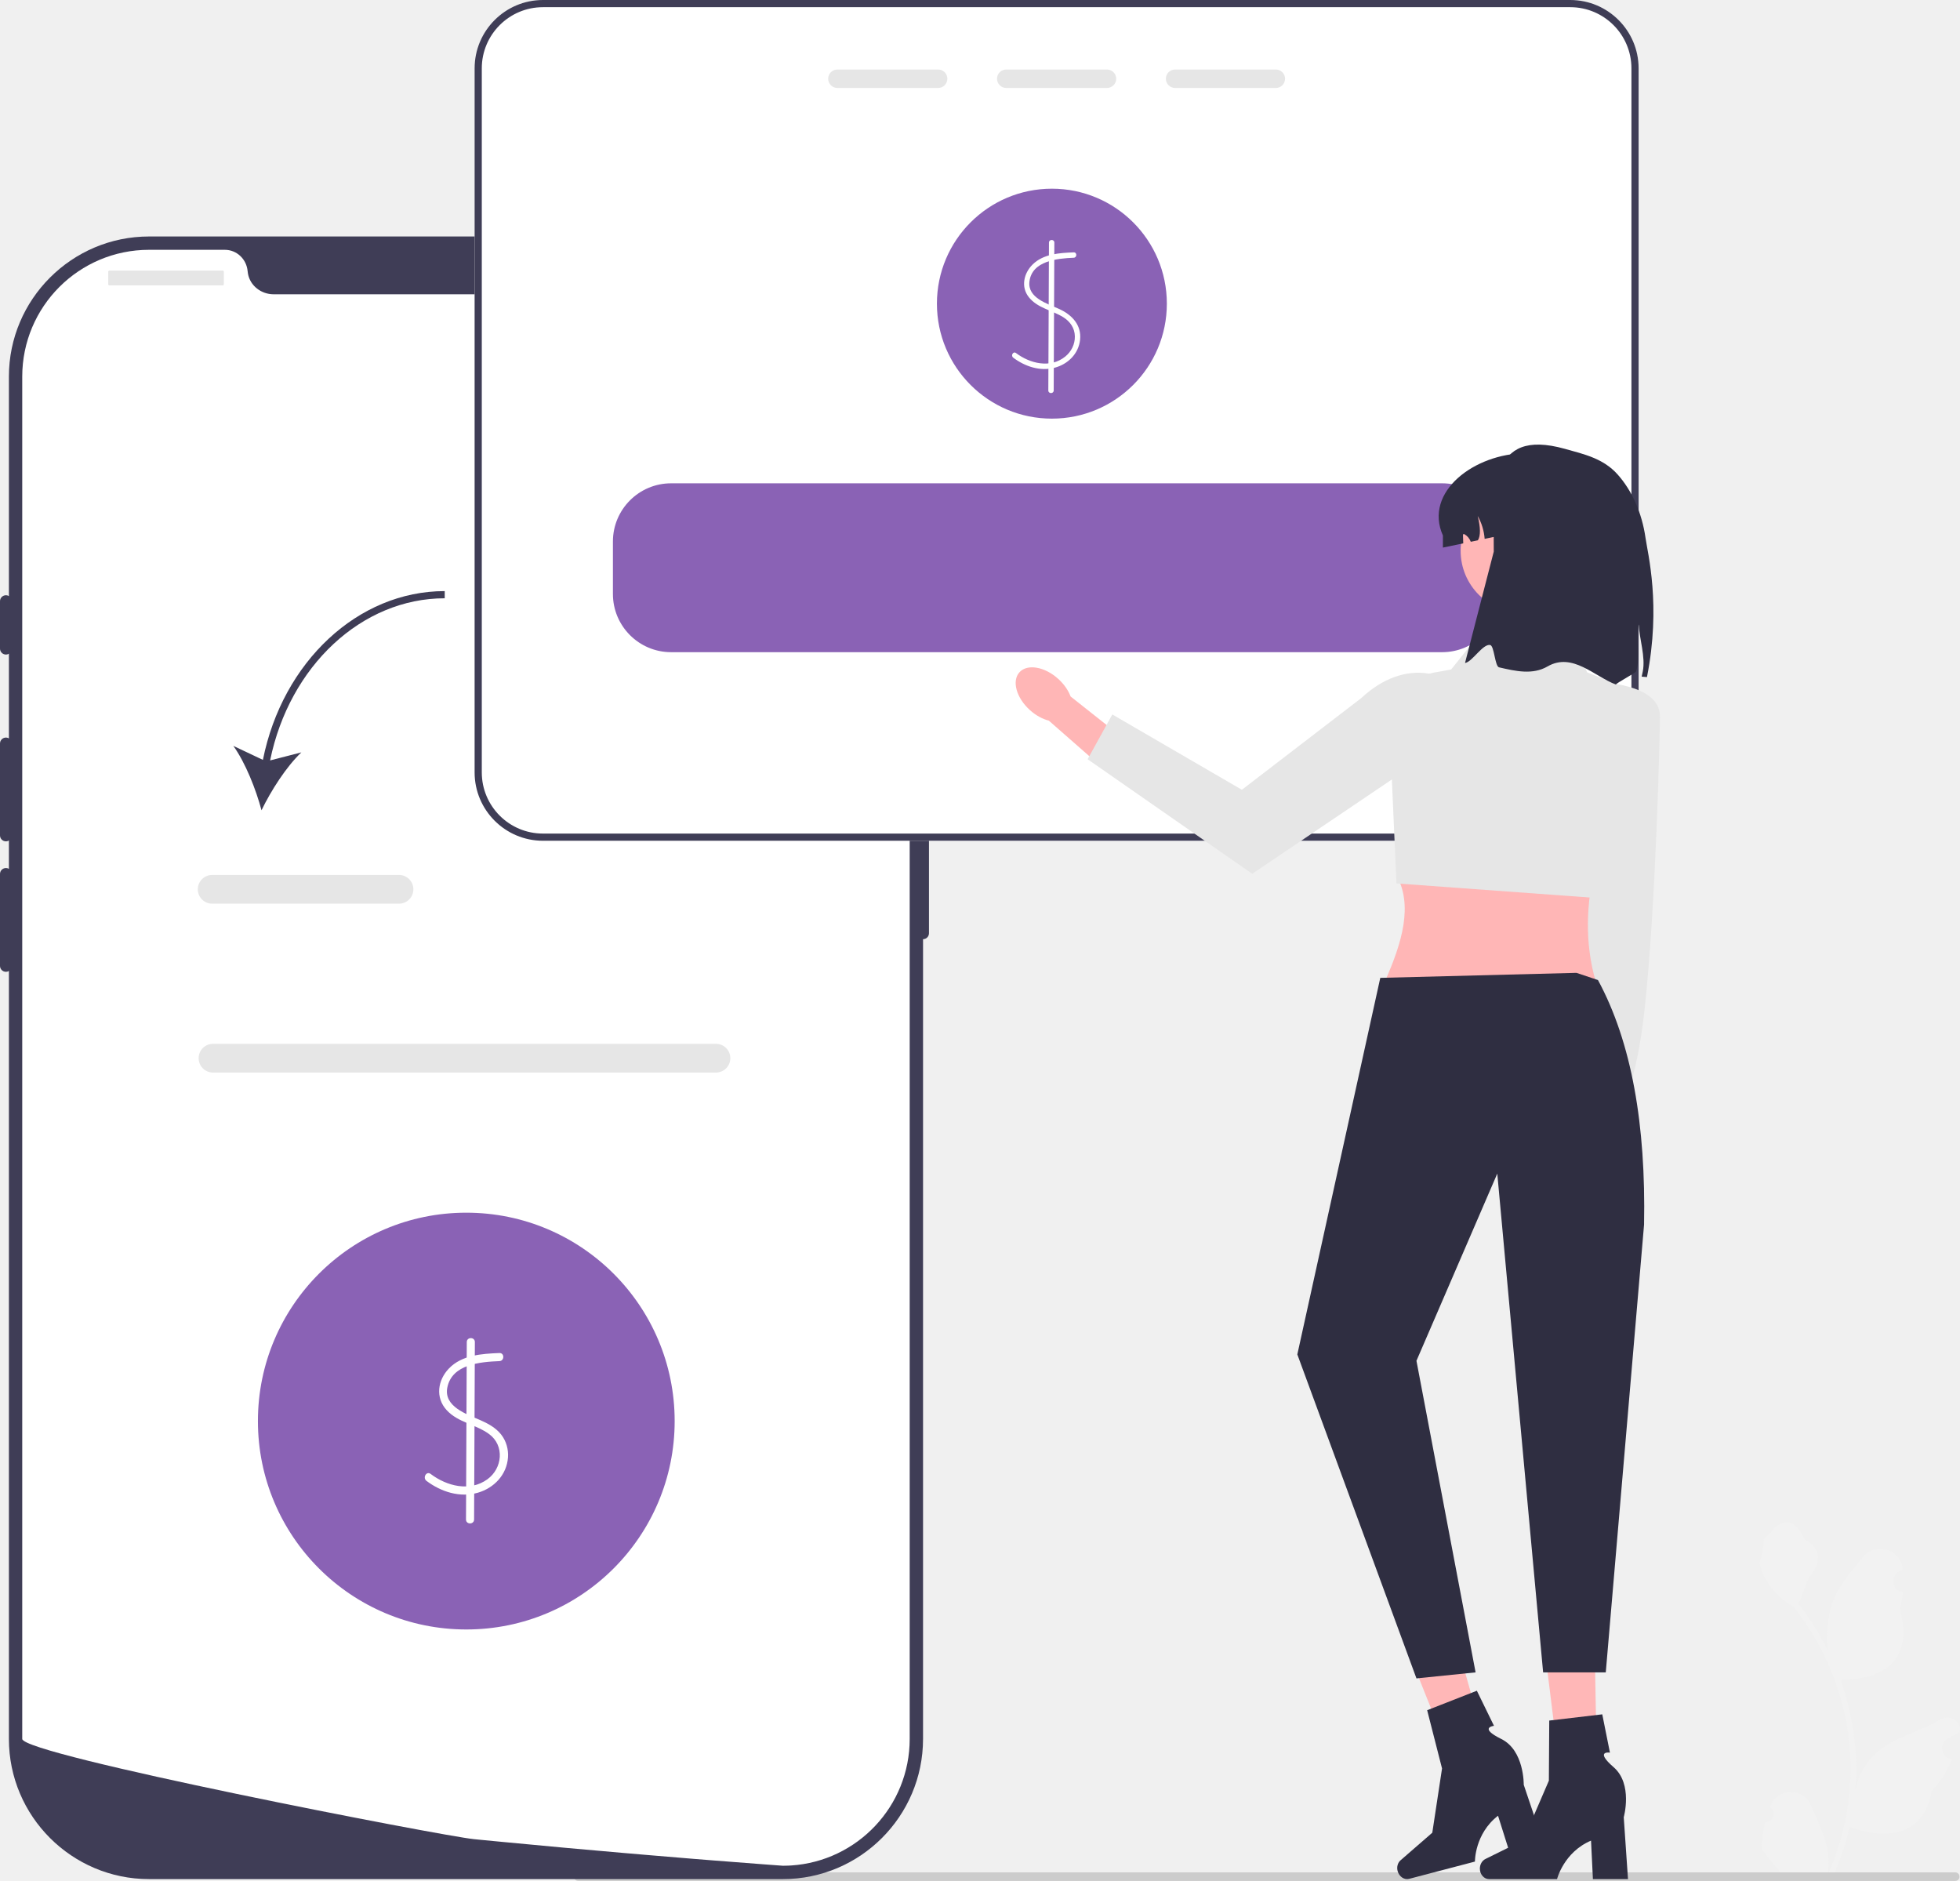
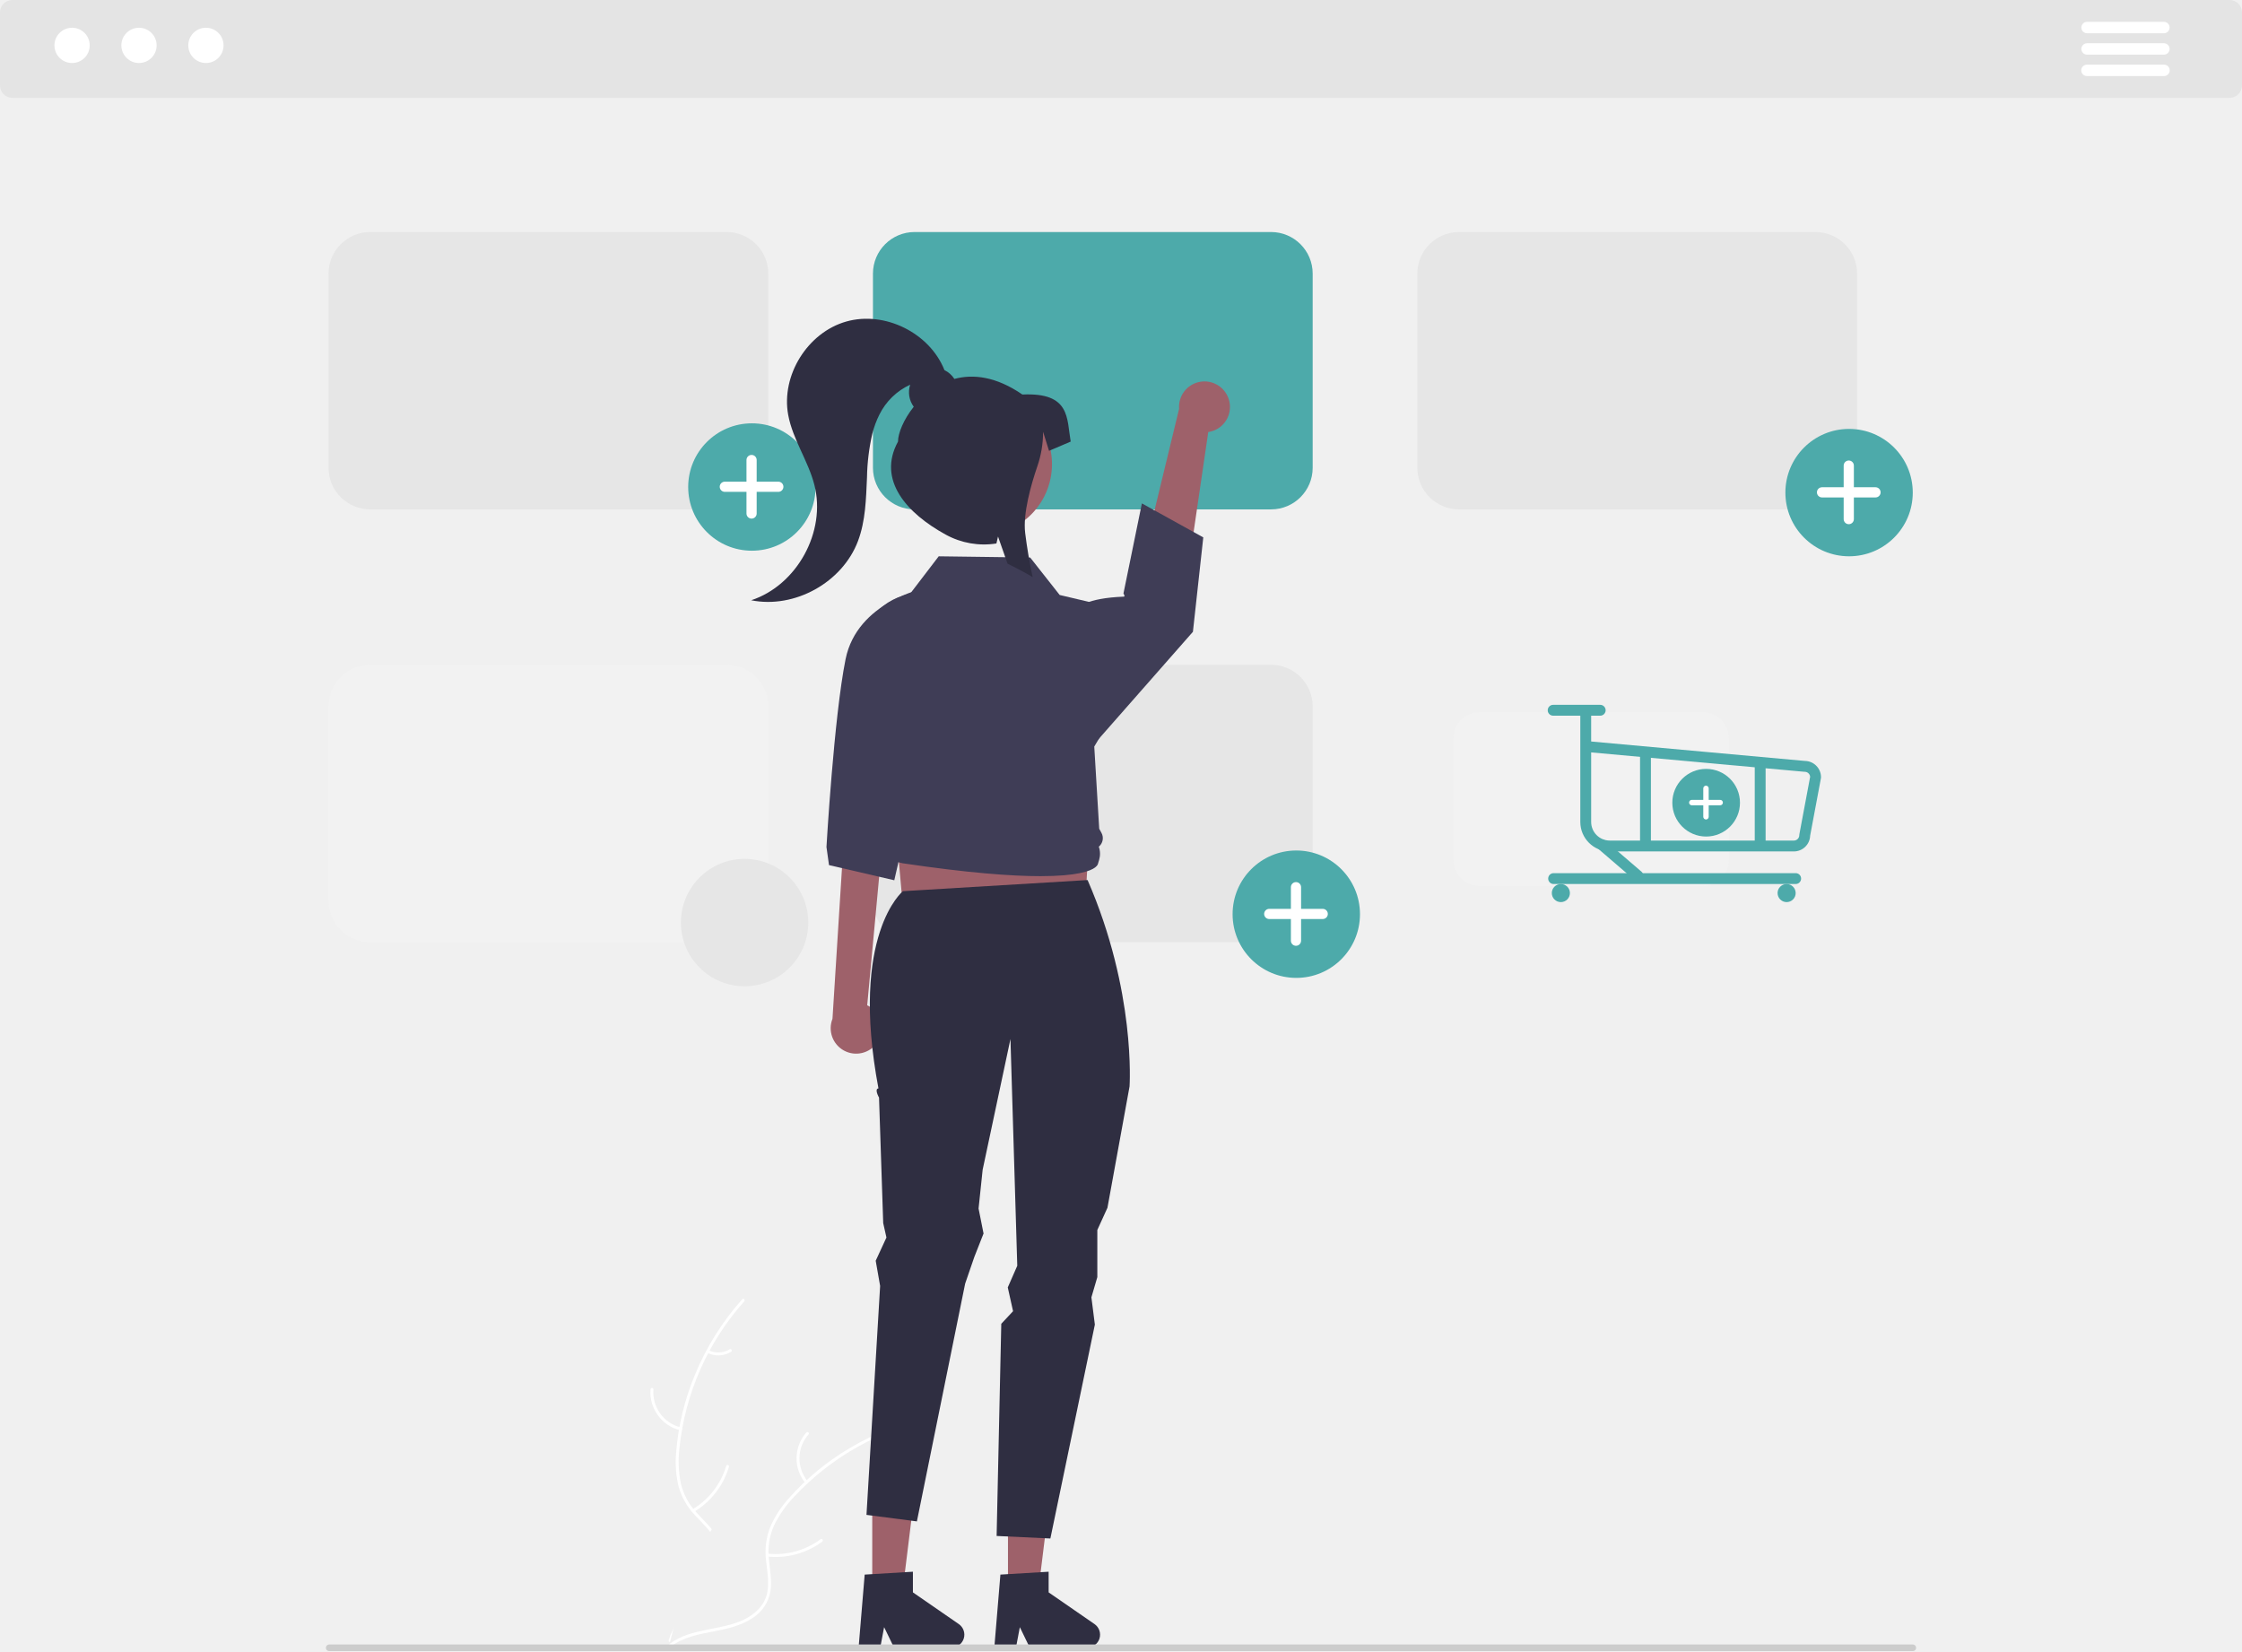
- <svg xmlns="http://www.w3.org/2000/svg" viewBox="0 0 545.563 523.501">
-   <path d="M491.304,507.168c2.066,.129,3.208-2.437,1.645-3.933l-.155-.618c.02-.05,.041-.099,.062-.148,2.089-4.982,9.17-4.947,11.241,.042,1.839,4.428,4.179,8.864,4.756,13.546,.258,2.067,.142,4.172-.316,6.2,4.308-9.411,6.575-19.687,6.575-30.021,0-2.597-.142-5.193-.433-7.783-.239-2.119-.568-4.224-.995-6.31-2.306-11.277-7.299-22.018-14.5-30.99-3.462-1.892-6.349-4.851-8.093-8.397-.626-1.279-1.117-2.655-1.35-4.056,.394,.052,1.486-5.949,1.188-6.317,.549-.833,1.532-1.247,2.131-2.06,2.982-4.043,7.091-3.337,9.236,2.157,4.582,2.313,4.627,6.148,1.815,9.837-1.789,2.347-2.035,5.522-3.604,8.035,.162,.207,.329,.407,.491,.614,2.961,3.798,5.522,7.88,7.681,12.169-.61-4.766,.291-10.508,1.826-14.21,1.748-4.217,5.025-7.769,7.91-11.415,3.466-4.379,10.573-2.468,11.184,3.083,.006,.054,.012,.107,.017,.161-.429,.242-.848,.499-1.259,.77-2.339,1.547-1.531,5.174,1.241,5.602l.063,.01c-.155,1.544-.42,3.074-.807,4.579,3.702,14.316-4.29,19.53-15.701,19.764-.252,.129-.497,.258-.749,.381,1.156,3.255,2.08,6.594,2.764,9.979,.614,2.99,1.04,6.013,1.279,9.049,.297,3.83,.271,7.68-.052,11.503l.019-.136c.82-4.211,3.107-8.145,6.427-10.87,4.946-4.063,11.933-5.559,17.268-8.824,2.568-1.572,5.859,.459,5.411,3.437l-.022,.143c-.794,.323-1.569,.698-2.319,1.117-.429,.242-.848,.499-1.259,.77-2.339,1.547-1.531,5.174,1.241,5.602l.063,.01c.045,.006,.084,.013,.129,.019-1.363,3.236-3.262,6.239-5.639,8.829-2.315,12.497-12.256,13.683-22.89,10.044h-.006c-1.163,5.064-2.861,10.011-5.044,14.726h-18.02c-.065-.2-.123-.407-.181-.607,1.666,.103,3.346,.006,4.986-.297-1.337-1.641-2.674-3.294-4.011-4.935-.032-.032-.058-.065-.084-.097-.678-.84-1.363-1.673-2.041-2.512l-0-.001c-.042-2.578,.267-5.147,.879-7.64l.001-0Z" fill="#f2f2f2" />
-   <path d="M159.753,522.311c0,.66,.53,1.19,1.19,1.19h383.29c.66,0,1.19-.53,1.19-1.19,0-.66-.53-1.19-1.19-1.19H160.943c-.66,0-1.19,.53-1.19,1.19Z" fill="#ccc" />
-   <g>
-     <path d="M217.914,522.994H41.489c-21.512,0-39.013-17.501-39.013-39.014V104.831c0-21.512,17.501-39.013,39.013-39.013H217.914c21.512,0,39.013,17.501,39.013,39.013V483.98c0,21.512-17.501,39.014-39.013,39.014Z" fill="#3f3d56" />
-     <path d="M256.927,205.281c-.91,0-1.65,.74-1.65,1.65v52.815c0,.91,.74,1.65,1.65,1.65s1.65-.74,1.65-1.65v-52.815c0-.91-.74-1.65-1.65-1.65Z" fill="#3f3d56" />
-     <path d="M253.213,104.831V483.973c0,18.724-14.573,34.041-33.001,35.229h-.008c-.272,.017-.545,.033-.825,.041-.487,.025-.974,.033-1.469,.033,0,0-1.816-.132-5.133-.38-3.35-.248-8.227-.619-14.309-1.106-1.824-.14-3.747-.297-5.777-.462-4.044-.33-8.483-.693-13.245-1.106-1.898-.157-3.862-.33-5.867-.503-10.249-.883-21.728-1.915-33.834-3.086-2.047-.19-4.11-.388-6.189-.594-.545-.058-1.098-.107-1.65-.165-8.632-.85-125.716-23.478-125.716-27.901V104.831c0-19.5,15.803-35.303,35.303-35.303h21.076c3.367,0,6.074,2.624,6.363,5.983,.025,.223,.05,.446,.091,.668,.611,3.375,3.705,5.727,7.138,5.727h107.082c3.433,0,6.528-2.352,7.138-5.727,.041-.223,.066-.446,.091-.668,.289-3.359,2.996-5.983,6.362-5.983h21.076c19.5,0,35.303,15.803,35.303,35.303Z" fill="#fff" />
-     <path d="M1.65,165.67c-.91,0-1.65,.74-1.65,1.65v13.204c0,.91,.74,1.65,1.65,1.65s1.65-.74,1.65-1.65v-13.204c0-.91-.74-1.65-1.65-1.65Z" fill="#3f3d56" />
-     <path d="M1.65,205.281c-.91,0-1.65,.74-1.65,1.65v25.582c0,.91,.74,1.65,1.65,1.65s1.65-.74,1.65-1.65v-25.582c0-.91-.74-1.65-1.65-1.65Z" fill="#3f3d56" />
-     <path d="M1.65,241.591c-.91,0-1.65,.74-1.65,1.65v25.582c0,.91,.74,1.65,1.65,1.65s1.65-.74,1.65-1.65v-25.582c0-.91-.74-1.65-1.65-1.65Z" fill="#3f3d56" />
-     <rect x="30.121" y="75.308" width="32.184" height="4.126" rx=".31" ry=".31" fill="#e6e6e6" />
-     <circle cx="202.049" cy="76.133" r="3.301" fill="#e6e6e6" />
-     <circle cx="211.127" cy="76.133" r="3.301" fill="#e6e6e6" />
-     <circle cx="220.204" cy="76.133" r="3.301" fill="#e6e6e6" />
+ <svg xmlns="http://www.w3.org/2000/svg" data-name="Layer 1" viewBox="0 0 803.052 591.375">
+   <path d="M997.078,189.375H202.922a4.453,4.453,0,0,1-4.448-4.448v-26.166a4.453,4.453,0,0,1,4.448-4.448H997.078a4.453,4.453,0,0,1,4.448,4.448V184.927A4.453,4.453,0,0,1,997.078,189.375Z" transform="translate(-198.4738 -154.3125)" fill="#e4e4e4" />
+   <circle id="a35e044f-57c7-4e60-ba2c-0b63f07d3a91" data-name="a7a88a4d-66b2-4c09-a29b-e65e87e57a01" cx="25.815" cy="16.255" r="6.316" fill="#fff" />
+   <circle id="b8ca9947-3ca9-4995-aa34-7c8526cbf832" data-name="ecd091ab-fa27-42b2-b94f-bd1073aab054" cx="49.787" cy="16.255" r="6.316" fill="#fff" />
+   <circle id="a31b64b8-966e-40be-99c3-e775622dac5b" data-name="a332723e-32dc-4e13-8ae5-d2643a7feb7f" cx="73.76" cy="16.255" r="6.316" fill="#fff" />
+   <path d="M973.591,166.221H945.987a2.045,2.045,0,0,1,0-4.089h27.604a2.045,2.045,0,0,1,.008,4.089Z" transform="translate(-198.4738 -154.3125)" fill="#fff" />
+   <path d="M973.591,173.889H945.987a2.045,2.045,0,0,1,0-4.089h27.604a2.045,2.045,0,0,1,.008,4.089Z" transform="translate(-198.4738 -154.3125)" fill="#fff" />
+   <path d="M973.591,181.556H945.987a2.045,2.045,0,0,1,0-4.09h27.604a2.045,2.045,0,0,1,.008,4.09Z" transform="translate(-198.4738 -154.3125)" fill="#fff" />
+   <path d="M424.917,674.276c2.922-23.498,17.485-46.651,39.895-54.298a109.098,109.098,0,0,0,.005,74.904c3.444,9.315,8.244,19.316,5.004,28.704-2.015,5.841-6.946,10.311-12.457,13.105-5.511,2.794-11.628,4.126-17.668,5.432l-1.189.983C428.92,721.456,421.995,697.775,424.917,674.276Z" transform="translate(-198.4738 -154.3125)" fill="#f0f0f0" />
+   <path d="M465.034,620.423a93.25,93.25,0,0,0-23.182,52.481,40.156,40.156,0,0,0,.457,12.574,23.032,23.032,0,0,0,5.728,10.683c2.582,2.837,5.551,5.439,7.399,8.854a14.102,14.102,0,0,1,.689,11.513c-1.631,4.678-4.846,8.491-8.119,12.111-3.634,4.019-7.473,8.135-9.018,13.463-.187.646-1.178.317-.991-.327,2.688-9.27,11.686-14.535,15.977-22.884,2.002-3.896,2.843-8.419.966-12.531-1.642-3.596-4.701-6.283-7.34-9.132a24.577,24.577,0,0,1-5.99-10.237,37.123,37.123,0,0,1-.939-12.51,90.469,90.469,0,0,1,6.607-27.493A94.904,94.904,0,0,1,464.344,619.641c.446-.5,1.134.286.691.783Z" transform="translate(-198.4738 -154.3125)" fill="#fff" />
+   <path d="M442.134,666.589A13.991,13.991,0,0,1,431.484,651.933a.522.522,0,0,1,1.043.052,12.955,12.955,0,0,0,9.934,13.612C443.114,665.753,442.783,666.743,442.134,666.589Z" transform="translate(-198.4738 -154.3125)" fill="#fff" />
+   <path d="M446.539,694.895a26.965,26.965,0,0,0,12.042-15.53c.189-.645,1.18-.317.991.327a28.048,28.048,0,0,1-12.563,16.135C446.43,696.17,445.964,695.236,446.539,694.895Z" transform="translate(-198.4738 -154.3125)" fill="#fff" />
+   <path d="M452.334,637.954a7.919,7.919,0,0,0,7.505-.381c.574-.35,1.04.584.469.932a8.874,8.874,0,0,1-8.301.44.539.539,0,0,1-.332-.659A.524.524,0,0,1,452.334,637.954Z" transform="translate(-198.4738 -154.3125)" fill="#fff" />
+   <path d="M533.121,661.949c-.352.229-.704.458-1.057.696a104.292,104.292,0,0,0-13.335,10.411c-.326.291-.652.59-.969.89a109.948,109.948,0,0,0-23.878,32.687,106.772,106.772,0,0,0-5.849,15.132c-2.158,7.161-3.928,15.097-8.2,20.954a18.318,18.318,0,0,1-1.427,1.762H439.8c-.088-.044-.176-.079-.264-.123l-1.541.07c.062-.273.132-.555.194-.828.035-.159.079-.317.114-.476.026-.106.053-.211.071-.308.009-.035.018-.07.026-.097.018-.097.044-.185.062-.273q.581-2.365,1.198-4.73c0-.009,0-.009.009-.018a156.995,156.995,0,0,1,13.212-34.686c.176-.326.352-.661.546-.987a101.885,101.885,0,0,1,9.152-13.881,90.071,90.071,0,0,1,5.998-6.861,74.901,74.901,0,0,1,18.743-14.04c13.846-7.311,29.877-10.112,44.674-5.646C532.373,661.712,532.743,661.826,533.121,661.949Z" transform="translate(-198.4738 -154.3125)" fill="#f0f0f0" />
+   <path d="M533.035,662.439A93.25,93.25,0,0,0,482.928,690.386a40.157,40.157,0,0,0-7.205,10.314,23.032,23.032,0,0,0-1.858,11.978c.354,3.819,1.158,7.685.577,11.524a14.103,14.103,0,0,1-6.381,9.607c-4.119,2.753-8.981,3.862-13.774,4.782-5.321,1.021-10.865,1.997-15.306,5.32-.538.403-1.132-.456-.594-.858,7.727-5.783,18.082-4.569,26.535-8.652,3.944-1.905,7.338-5.01,8.316-9.424.854-3.86.029-7.847-.363-11.711a24.577,24.577,0,0,1,1.38-11.78,37.125,37.125,0,0,1,6.782-10.553,90.47,90.47,0,0,1,21.828-17.973,94.904,94.904,0,0,1,30.09-11.561c.657-.13.733.911.08,1.041Z" transform="translate(-198.4738 -154.3125)" fill="#fff" />
+   <path d="M486.955,685.512a13.99,13.99,0,0,1,.321-18.113c.445-.502,1.247.166.801.669a12.955,12.955,0,0,0-.264,16.85C488.241,685.435,487.38,686.026,486.955,685.512Z" transform="translate(-198.4738 -154.3125)" fill="#fff" />
+   <path d="M473.43,710.765a26.966,26.966,0,0,0,18.965-5.15c.54-.401,1.133.458.594.858a28.048,28.048,0,0,1-19.746,5.319C472.575,711.718,472.765,710.691,473.43,710.765Z" transform="translate(-198.4738 -154.3125)" fill="#fff" />
+   <path d="M512.339,668.791a7.919,7.919,0,0,0,6.222,4.214c.669.066.479,1.092-.186,1.027a8.874,8.874,0,0,1-6.893-4.647.539.539,0,0,1,.132-.726.524.524,0,0,1,.726.132Z" transform="translate(-198.4738 -154.3125)" fill="#fff" />
+   <path d="M458.767,336.757H331.041a14.904,14.904,0,0,1-14.887-14.888V252.304A14.903,14.903,0,0,1,331.041,237.417H458.767a14.903,14.903,0,0,1,14.887,14.887v69.565A14.904,14.904,0,0,1,458.767,336.757Z" transform="translate(-198.4738 -154.3125)" fill="#e6e6e6" />
+   <path d="M653.767,336.757H526.041a14.904,14.904,0,0,1-14.887-14.888V252.304A14.903,14.903,0,0,1,526.041,237.417H653.767a14.903,14.903,0,0,1,14.887,14.887v69.565A14.904,14.904,0,0,1,653.767,336.757Z" transform="translate(-198.4738 -154.3125)" fill="#4daaaa" />
+   <path d="M848.767,336.757H721.041a14.904,14.904,0,0,1-14.887-14.888V252.304A14.903,14.903,0,0,1,721.041,237.417H848.767a14.903,14.903,0,0,1,14.887,14.887v69.565A14.904,14.904,0,0,1,848.767,336.757Z" transform="translate(-198.4738 -154.3125)" fill="#e6e6e6" />
+   <path d="M458.767,491.757H331.041a14.904,14.904,0,0,1-14.887-14.888V407.304A14.903,14.903,0,0,1,331.041,392.417H458.767a14.903,14.903,0,0,1,14.887,14.887v69.565A14.904,14.904,0,0,1,458.767,491.757Z" transform="translate(-198.4738 -154.3125)" fill="#f2f2f2" />
+   <path d="M653.767,491.757H526.041a14.904,14.904,0,0,1-14.887-14.888V407.304A14.903,14.903,0,0,1,526.041,392.417H653.767a14.903,14.903,0,0,1,14.887,14.887v69.565A14.904,14.904,0,0,1,653.767,491.757Z" transform="translate(-198.4738 -154.3125)" fill="#e6e6e6" />
+   <g id="e3e4f7c8-e232-44d3-85d4-7e764218aef0" data-name="aa405d94-515b-444f-88dd-2c52df39214d">
+     <circle id="fcc64bf3-a6e1-406f-af2a-c5c9529d985b" data-name="ede3a9f0-5e02-4455-ac7e-751a5f8c3692" cx="464.312" cy="327.433" r="22.812" fill="#4daaaa" />
+     <path id="a515bf60-7ad9-4961-925b-281b4504c434-467" data-name="ba039ca8-d148-45ed-9781-bacb7304e881" d="M672.258,479.83h-7.756v-7.756a1.825,1.825,0,0,0-1.825-1.825h0a1.825,1.825,0,0,0-1.825,1.825v7.756h-7.756a1.825,1.825,0,0,0-1.825,1.825h0a1.825,1.825,0,0,0,1.825,1.825h7.756v7.756a1.825,1.825,0,0,0,1.825,1.825h0a1.825,1.825,0,0,0,1.825-1.825V483.48h7.756a1.825,1.825,0,0,0,1.825-1.825h0a1.825,1.825,0,0,0-1.825-1.825h0Z" transform="translate(-198.4738 -154.3125)" fill="#fff" />
  </g>
-   <path d="M199.289,298.516H59.289c-2.206,0-4-1.794-4-4s1.794-4,4-4H199.289c2.206,0,4,1.794,4,4s-1.794,4-4,4Z" fill="#e6e6e6" />
-   <circle cx="129.791" cy="395.516" r="58" fill="#8a62b5" />
-   <path d="M139.009,376.578c-4.895,.201-10.429,.537-14.046,4.293-3.143,3.263-3.832,8.105-.645,11.589,3.196,3.493,8.165,3.965,11.848,6.69,4.326,3.2,3.692,9.529-.494,12.562-4.936,3.576-11.309,1.909-15.822-1.494-1.156-.872-2.279,1.081-1.136,1.943,4.043,3.048,9.319,4.745,14.317,3.287,4.511-1.316,8.009-4.995,8.364-9.78,.17-2.284-.48-4.601-1.9-6.404-1.499-1.903-3.658-3.074-5.841-4.027-3.757-1.641-10.227-3.763-9.134-9.104,1.324-6.474,9.204-7.087,14.487-7.304,1.443-.059,1.45-2.31,0-2.25h0Z" fill="#fff" />
-   <path d="M129.928,373.516l-.216,49.393c-.006,1.448,2.244,1.45,2.25,0l.216-49.393c.006-1.448-2.244-1.45-2.25,0h0Z" fill="#fff" />
-   <path d="M437.086,0H151.126c-10.49,0-19.02,8.53-19.02,19.02V214.98c0,10.49,8.53,19.02,19.02,19.02H437.086c10.49,0,19.02-8.53,19.02-19.02V19.02c0-10.49-8.53-19.02-19.02-19.02Z" fill="#fff" />
-   <circle cx="292.791" cy="84.516" r="32" fill="#8a62b5" />
-   <path d="M298.861,70.236c-3.961,.163-8.42,.414-11.417,3.362-2.482,2.442-3.35,6.243-1.069,9.118,2.401,3.027,6.395,3.601,9.53,5.536,1.948,1.202,3.239,3.024,3.281,5.364,.039,2.191-.972,4.239-2.663,5.612-4.148,3.37-9.805,1.975-13.729-.972-.772-.58-1.521,.722-.757,1.295,3.25,2.441,7.435,3.858,11.479,2.808,3.723-.967,6.721-3.895,7.125-7.808,.425-4.124-2.283-6.932-5.794-8.544-3.21-1.473-8.839-3.042-8.308-7.616,.675-5.817,7.795-6.469,12.323-6.655,.962-.04,.967-1.54,0-1.5h0Z" fill="#fff" />
-   <path d="M291.977,67.516l-.18,41.158c-.004,.965,1.496,.967,1.5,0l.18-41.158c.004-.965-1.496-.967-1.5,0h0Z" fill="#fff" />
-   <path d="M437.086,0H151.126c-10.49,0-19.02,8.53-19.02,19.02V214.98c0,10.49,8.53,19.02,19.02,19.02H437.086c10.49,0,19.02-8.53,19.02-19.02V19.02c0-10.49-8.53-19.02-19.02-19.02Zm17.02,214.98c0,9.39-7.63,17.02-17.02,17.02H151.126c-9.39,0-17.02-7.63-17.02-17.02V19.02c0-9.39,7.63-17.02,17.02-17.02H437.086c9.39,0,17.02,7.63,17.02,17.02V214.98Z" fill="#3f3d56" />
-   <g>
-     <path d="M261.136,19.35h-28.06c-1.41,0-2.56,1.15-2.56,2.56,0,1.42,1.15,2.57,2.56,2.57h28.06c1.41,0,2.56-1.15,2.56-2.57,0-1.41-1.15-2.56-2.56-2.56Z" fill="#e6e6e6" />
-     <path d="M308.136,19.35h-28.06c-1.41,0-2.56,1.15-2.56,2.56,0,1.42,1.15,2.57,2.56,2.57h28.06c1.41,0,2.56-1.15,2.56-2.57,0-1.41-1.15-2.56-2.56-2.56Z" fill="#e6e6e6" />
-     <path d="M355.136,19.35h-28.06c-1.41,0-2.56,1.15-2.56,2.56,0,1.42,1.15,2.57,2.56,2.57h28.06c1.41,0,2.56-1.15,2.56-2.57,0-1.41-1.15-2.56-2.56-2.56Z" fill="#e6e6e6" />
+   <g id="e103fff6-fe82-4519-942e-bf1bf1b0aca3" data-name="bbf41f8a-587e-4352-8304-6d86282586e3">
+     <circle id="add300b1-303e-47da-8a54-54886e1d1e76" data-name="e4c91425-bc08-43ed-9b2d-9a6452dd6ab0" cx="662.312" cy="176.433" r="22.812" fill="#4daaaa" />
+     <path id="ac71a829-1528-4702-ba68-9cb7b8b12af7-468" data-name="b08e8960-896e-4763-a2dc-6c3da3e5d175" d="M870.258,328.83h-7.756v-7.756a1.825,1.825,0,0,0-1.825-1.825h0a1.825,1.825,0,0,0-1.825,1.825v7.756h-7.756a1.825,1.825,0,0,0-1.825,1.825h0a1.825,1.825,0,0,0,1.825,1.825h7.756v7.756a1.825,1.825,0,0,0,1.825,1.825h0a1.825,1.825,0,0,0,1.825-1.825V332.48h7.756a1.825,1.825,0,0,0,1.825-1.825h0a1.825,1.825,0,0,0-1.825-1.825h0Z" transform="translate(-198.4738 -154.3125)" fill="#fff" />
  </g>
-   <path d="M401.416,134.516H186.796c-8.93,0-16.19,7.26-16.19,16.19v14.62c0,8.93,7.26,16.19,16.19,16.19h214.62c8.93,0,16.19-7.26,16.19-16.19v-14.62c0-8.93-7.26-16.19-16.19-16.19Z" fill="#8a62b5" />
-   <path d="M73.179,211.492l-8.23-3.899c3.376,4.711,6.284,12.068,7.841,17.922,2.637-5.453,6.887-12.126,11.094-16.112l-8.698,2.238c5.36-26.268,25.519-45.126,48.604-45.126v-2c-24.113,0-45.139,19.648-50.611,46.976Z" fill="#3f3d56" />
-   <path d="M111.058,251.516H59.058c-2.206,0-4-1.794-4-4s1.794-4,4-4h52c2.206,0,4,1.794,4,4s-1.794,4-4,4Z" fill="#e6e6e6" />
-   <g>
-     <polygon points="456.979 238.488 456.454 279.327 446.293 315.732 438.17 312.702 441.776 279.333 441.302 234.176 456.979 238.488" fill="#ffb6b6" />
-     <ellipse cx="440.63" cy="320.578" rx="9.634" ry="5.72" transform="translate(46.30757 696.6564) rotate(-79.68097)" fill="#ffb6b6" />
-     <path d="M444.648,189.861s17.407,.24,17.392,9.487c-.008,5.221-1.129,52.623-4.25,81.42-2.406,22.207-7,28-7,28l-11-25,4.857-93.906Z" fill="#e6e6e6" />
-     <path d="M444.201,273.299h-58.788c4.927-10.995,7.957-21.467,3.221-29.796l55.566-3.221c-2.777,11.244-3.116,22.28,0,33.018Z" fill="#ffb6b6" />
-     <path d="M436.953,175.856l-23.354-1.611-9.664,12.08-4.899,.891c-7.344,1.335-12.573,7.889-12.245,15.346l1.906,43.313,55.821,4.07,13.374-56.402-16.106-6.412-4.832-11.274Z" fill="#e6e6e6" />
-     <g>
-       <path d="M294.531,188.922c1.657,1.491,2.84,3.232,3.465,4.921l16.681,13.203-6.515,7.754-16.22-14.228c-1.745-.443-3.601-1.436-5.258-2.927-3.785-3.405-5.097-8.118-2.93-10.527,2.167-2.409,6.992-1.601,10.777,1.804h0Z" fill="#ffb6b6" />
-       <path d="M412.468,200.037v0l-63.916,43.159-45.817-31.884,6.879-12.46,36.06,20.957,33.255-25.534c11.842-11.123,26.684-8.967,33.539,5.762Z" fill="#e6e6e6" />
-     </g>
-     <circle cx="423.891" cy="153.302" r="17.326" fill="#ffb6b6" />
-     <path d="M447.441,149.046v3.36l-19.54-5.5-14.65,3.07c-.17-2.23-.83-4.42-1.93-6.36,.765,3.112,.851,5.519,.04,6.76l-1.97,.41c-.32-.87-.94-1.63-1.75-2.09-.08-.05-.18-.09-.27-.06-.14,.05-.15,.23-.15,.37,.02,.74,.04,1.48,.07,2.22l-5.66,1.18v-3.36c-5.43-12.218,8.882-22.79,22.91-22.9,6.33-.05,12.05,2.56,16.2,6.7,4.14,4.15,6.7,9.87,6.7,16.2Z" fill="#2f2e41" />
-     <path d="M458.433,188.444l-1.476-.122c.105-.483,.21-.959,.306-1.441,.818-4.05-.982-9.205-1.115-13.095-.694,4.111,.493,9.168-.736,13.071-.137,.434-5.476,3.232-5.623,3.66-5.909-2.161-12.063-9.066-19.032-5.033-4.121,2.385-8.824,1.34-13.503,.248-1.158-.27-1.319-5.99-2.466-6.215-2.053-.402-5.068,4.797-7,5l8-31c0-16.864-1.562-34.557,19.8-28.594,5.373,1.5,10.69,2.675,14.656,7.11,3.965,4.44,6.789,10.646,7.789,17.713,.603,4.263,4.367,18.739,.397,38.7Z" fill="#2f2e41" />
-     <g>
-       <polygon points="444.638 500.18 435.102 500.405 429.786 457.561 443.859 457.228 444.638 500.18" fill="#ffb7b7" />
-       <path d="M411.919,520.077h0c0,1.611,1.143,2.917,2.554,2.917h18.929s1.863-7.488,9.458-10.71l.524,10.71h9.765l-1.183-17.222s2.612-9.214-2.813-13.924c-5.425-4.71-1.031-4.054-1.031-4.054l-2.134-10.659-14.756,1.735-.108,16.732-7.161,16.608-10.503,5.188c-.935,.462-1.54,1.514-1.54,2.677l-0,0Z" fill="#2f2e41" />
-     </g>
-     <g>
-       <polygon points="415.624 493.198 406.457 495.836 390.443 455.743 403.972 451.85 415.624 493.198" fill="#ffb7b7" />
-       <path d="M389.025,520.746h0c.409,1.558,1.846,2.531,3.21,2.174l18.31-4.803s-.098-7.716,6.43-12.76l3.225,10.227,9.445-2.478-5.515-16.358s.189-9.575-6.254-12.754c-6.443-3.179-2.026-3.66-2.026-3.66l-4.769-9.769-13.833,5.423,4.141,16.212-2.712,17.882-8.843,7.684c-.787,.684-1.105,1.855-.81,2.981l-0,0Z" fill="#2f2e41" />
-     </g>
-     <path d="M438.791,270.768l6,2c9.381,17.326,13.358,40.334,12.831,68.078l-10.658,124.611h-17.437l-12.76-138.822-22.5,52.105,16.462,86.717-16.462,1.678-33.158-90.172,23.092-104.802,54.589-1.395Z" fill="#2f2e41" />
+   <g id="eec1f109-4866-4d4c-80db-d160015753dd" data-name="b77ad267-181d-433f-b31f-af61e58bf4a6">
+     <circle id="ad2802dd-75a3-400f-a980-dd7e255328e3" data-name="e8aef769-5476-47e9-8295-ae809767f9aa" cx="269.312" cy="174.433" r="22.812" fill="#4daaaa" />
+     <path id="a152d324-d2c4-475a-92fe-001d0469b5e0-469" data-name="efbebd4e-dbd2-4103-8d2c-f0ca8346a3bf" d="M477.258,326.83h-7.756v-7.756a1.825,1.825,0,0,0-1.825-1.825h0a1.825,1.825,0,0,0-1.825,1.825h0v7.756h-7.756a1.825,1.825,0,0,0-1.825,1.825h0a1.825,1.825,0,0,0,1.825,1.825h7.756v7.756a1.825,1.825,0,0,0,1.825,1.825h0a1.825,1.825,0,0,0,1.825-1.825V330.48h7.756a1.825,1.825,0,0,0,1.825-1.825h0a1.825,1.825,0,0,0-1.825-1.825h0Z" transform="translate(-198.4738 -154.3125)" fill="#fff" />
  </g>
+   <path d="M638.576,297.232a9.07,9.07,0,0,1-7.321,11.824l-10.548,72.001-17.303-8.451,17.404-71.87a9.119,9.119,0,0,1,17.768-3.504Z" transform="translate(-198.4738 -154.3125)" fill="#9e616a" />
+   <path d="M512.589,527.832a9.07,9.07,0,0,0-3.492-13.462l7.116-76.586-14.905,7.64-4.654,73.801a9.119,9.119,0,0,0,15.934,8.607Z" transform="translate(-198.4738 -154.3125)" fill="#9e616a" />
+   <polygon points="324.298 334.784 388.259 332.324 391.949 265.903 318.148 265.903 324.298 334.784" fill="#9e616a" />
+   <polygon points="312.427 569.355 323.357 569.354 328.556 527.197 312.425 527.197 312.427 569.355" fill="#9e616a" />
+   <path d="M508.19,718.276l17.278-1.031v7.403l16.426,11.345a4.624,4.624,0,0,1-2.627,8.429H518.697l-3.546-7.322-1.384,7.322h-7.756Z" transform="translate(-198.4738 -154.3125)" fill="#2f2e41" />
+   <polygon points="361.041 569.355 371.971 569.354 377.17 527.197 361.039 527.197 361.041 569.355" fill="#9e616a" />
+   <path d="M521.884,473.504s-19.138,15.45-8.763,70.628c-1.58.188.209,3.302.209,3.302l1.497,44.96,1.157,5.153-3.846,8.315,1.586,9.034-4.888,81.992,18.057,2.335L544.173,614.079l3.291-9.573,3.301-8.391-1.781-8.948,1.46-13.888,9.962-46.829,2.439,81.218-3.403,7.754,1.894,8.512-4.219,4.518-1.667,75.99,19.254.901,15.931-76.603-1.235-9.775,2.119-7.228V594.854l3.63-7.968,7.914-43.448s2.387-33.958-15.032-73.919Z" transform="translate(-198.4738 -154.3125)" fill="#2f2e41" />
+   <path d="M529.684,365.013s-24.172,4.78-28.337,25.395-6.845,67.263-6.845,67.263l.912,6.496,23.382,5.422,14.924-65.363Z" transform="translate(-198.4738 -154.3125)" fill="#3f3d56" />
+   <path d="M584.847,371.971s2.45-3.433,16.171-3.963c.565-.022-.135-1.143-.135-1.143l6.599-32.253,21.991,12.175-3.712,33.813L589.625,421.702Z" transform="translate(-198.4738 -154.3125)" fill="#3f3d56" />
+   <path d="M571.14,468.122c-10.353.001-25.936-1.142-49.396-4.625a7.165,7.165,0,0,1-6.014-5.999,5.424,5.424,0,0,1-.911-6.16l.022-.043-.532-.626a5.801,5.801,0,0,1-.387-7.011l-7.265-51.975a21.896,21.896,0,0,1,15.228-24.021l2.682-.835,10.142-13.266.2.002,32.561.433,10.567,13.418,17.081,4.028.044.26,3.966,22.914c2.062,11.918-2.668,16.606-8.706,27.086l1.772,29.434.804,1.461a3.959,3.959,0,0,1-.948,4.968,7.712,7.712,0,0,1,.105,4.772l-.418,1.381c.001.04-.111.601-1.013,1.286C589.099,466.239,584.43,468.122,571.14,468.122Z" transform="translate(-198.4738 -154.3125)" fill="#3f3d56" />
+   <path d="M556.804,718.276l17.278-1.031v7.403l16.426,11.345a4.624,4.624,0,0,1-2.627,8.429H567.311l-3.546-7.322-1.384,7.322h-7.756Z" transform="translate(-198.4738 -154.3125)" fill="#2f2e41" />
+   <circle cx="549.754" cy="320.563" r="25.527" transform="matrix(0.16018, -0.98709, 0.98709, 0.16018, -53.20484, 657.5572)" fill="#9e616a" />
+   <path d="M564.68,295.618c-9.356-6.435-17.595-7.415-24.363-5.59a8.897,8.897,0,0,0-3.559-3.16c-5.278-13.3-21.342-21.287-35.127-17.405-13.874,3.908-23.448,19.277-20.837,33.453,1.618,8.787,7.148,16.396,9.372,25.049,4.306,16.751-6.198,35.94-22.629,41.34,15.558,3.124,32.683-6.379,38.264-21.233,2.711-7.215,2.874-15.092,3.219-22.792a75.564,75.564,0,0,1,1.943-15.783,33.722,33.722,0,0,1,2.512-6.72A22.997,22.997,0,0,1,524.481,292.099a8.778,8.778,0,0,0,1.282,7.903c-3.648,4.571-5.635,9.513-5.635,12.473-7.579,13.853,3.259,25.751,17.112,33.331a28.381,28.381,0,0,0,18.133,3.161l.58-2.474.785,2.229,2.621,7.471q4.536,2.194,8.993,4.811c-1.129-5.301-2.042-10.593-2.671-15.767-.87-7.042,2.163-17.526,4.351-23.901a37.632,37.632,0,0,0,2.06-12.213v-.182l2.13,6.843,7.756-3.308C580.536,304.199,581.979,294.803,564.68,295.618Z" transform="translate(-198.4738 -154.3125)" fill="#2f2e41" />
+   <path d="M883.647,745.688H316.353a1.191,1.191,0,0,1,0-2.381H883.647a1.191,1.191,0,0,1,0,2.381Z" transform="translate(-198.4738 -154.3125)" fill="#ccc" />
+   <circle id="aeef577c-289f-4c95-850d-f6939249b5af" data-name="e4c91425-bc08-43ed-9b2d-9a6452dd6ab0" cx="266.704" cy="330.431" r="22.812" fill="#e6e6e6" />
+   <path d="M808.413,471.633H728.4a9.337,9.337,0,0,1-9.326-9.326V418.728a9.336,9.336,0,0,1,9.326-9.326h80.013a9.336,9.336,0,0,1,9.326,9.326v43.579A9.337,9.337,0,0,1,808.413,471.633Z" transform="translate(-198.4738 -154.3125)" fill="#f2f2f2" />
+   <g id="a3c861bb-19cc-462b-bc3a-1f29faec5e60" data-name="bc9af32e-f7cd-4c85-a4cc-5543d455b8de">
+     <circle id="a24c8b8a-c30a-477e-8412-dbddb638fe0a" data-name="b56288f5-6382-4006-aaf1-aded98dde780" cx="611.118" cy="287.504" r="12.115" fill="#4daaaa" />
+     <path id="ac585bde-7a48-4e1f-a3d4-d671a5b024fe-470" data-name="b9aaef6b-2cfc-46ac-8dc0-30fdc28925de" d="M814.622,440.799h-4.119v-4.119a.969.969,0,0,0-.969-.969h0a.969.969,0,0,0-.969.969v4.119H804.446a.969.969,0,0,0-.969.969v0h0a.969.969,0,0,0,.969.969h4.119v4.119a.969.969,0,0,0,.969.969h0a.969.969,0,0,0,.969-.969v-4.119h4.119a.969.969,0,0,0,.969-.969v0h0a.969.969,0,0,0-.969-.969Z" transform="translate(-198.4738 -154.3125)" fill="#fff" />
+   </g>
+   <path d="M841.011,459.266h-65.938a10.568,10.568,0,0,1-10.556-10.556V409.35a1.945,1.945,0,0,1,3.89,0v10.541l76.591,6.962a5.841,5.841,0,0,1,5.737,5.834,1.946,1.946,0,0,1-.033.358l-3.86,20.585A5.841,5.841,0,0,1,841.011,459.266Zm-72.604-35.469V448.71a6.674,6.674,0,0,0,6.666,6.666h65.938a1.947,1.947,0,0,0,1.945-1.945,1.946,1.946,0,0,1,.033-.358l3.851-20.536a1.947,1.947,0,0,0-1.939-1.795c-.059,0-.117-.003-.176-.008Z" transform="translate(-198.4738 -154.3125)" fill="#4daaaa" />
+   <circle cx="559.078" cy="319.863" r="3.241" fill="#4daaaa" />
+   <circle cx="639.944" cy="319.863" r="3.241" fill="#4daaaa" />
+   <path d="M841.659,470.934H754.958a1.945,1.945,0,0,1,0-3.89h86.701a1.945,1.945,0,0,1,0,3.89Z" transform="translate(-198.4738 -154.3125)" fill="#4daaaa" />
+   <path d="M771.648,410.647H754.793a1.945,1.945,0,0,1,0-3.89H771.648a1.945,1.945,0,0,1,0,3.89Z" transform="translate(-198.4738 -154.3125)" fill="#4daaaa" />
+   <path d="M785.169,469.944a1.937,1.937,0,0,1-1.266-.47l-12.783-10.985a1.945,1.945,0,1,1,2.535-2.95L786.437,466.524a1.945,1.945,0,0,1-1.268,3.42Z" transform="translate(-198.4738 -154.3125)" fill="#4daaaa" />
+   <path d="M787.862,458.071a1.945,1.945,0,0,1-1.945-1.945V424.908a1.945,1.945,0,0,1,3.89,0v31.218a1.945,1.945,0,0,1-1.945,1.945Z" transform="translate(-198.4738 -154.3125)" fill="#4daaaa" />
+   <path d="M828.944,458.071a1.945,1.945,0,0,1-1.945-1.945V427.501a1.945,1.945,0,0,1,3.89,0v28.625a1.945,1.945,0,0,1-1.945,1.945Z" transform="translate(-198.4738 -154.3125)" fill="#4daaaa" />
</svg>
